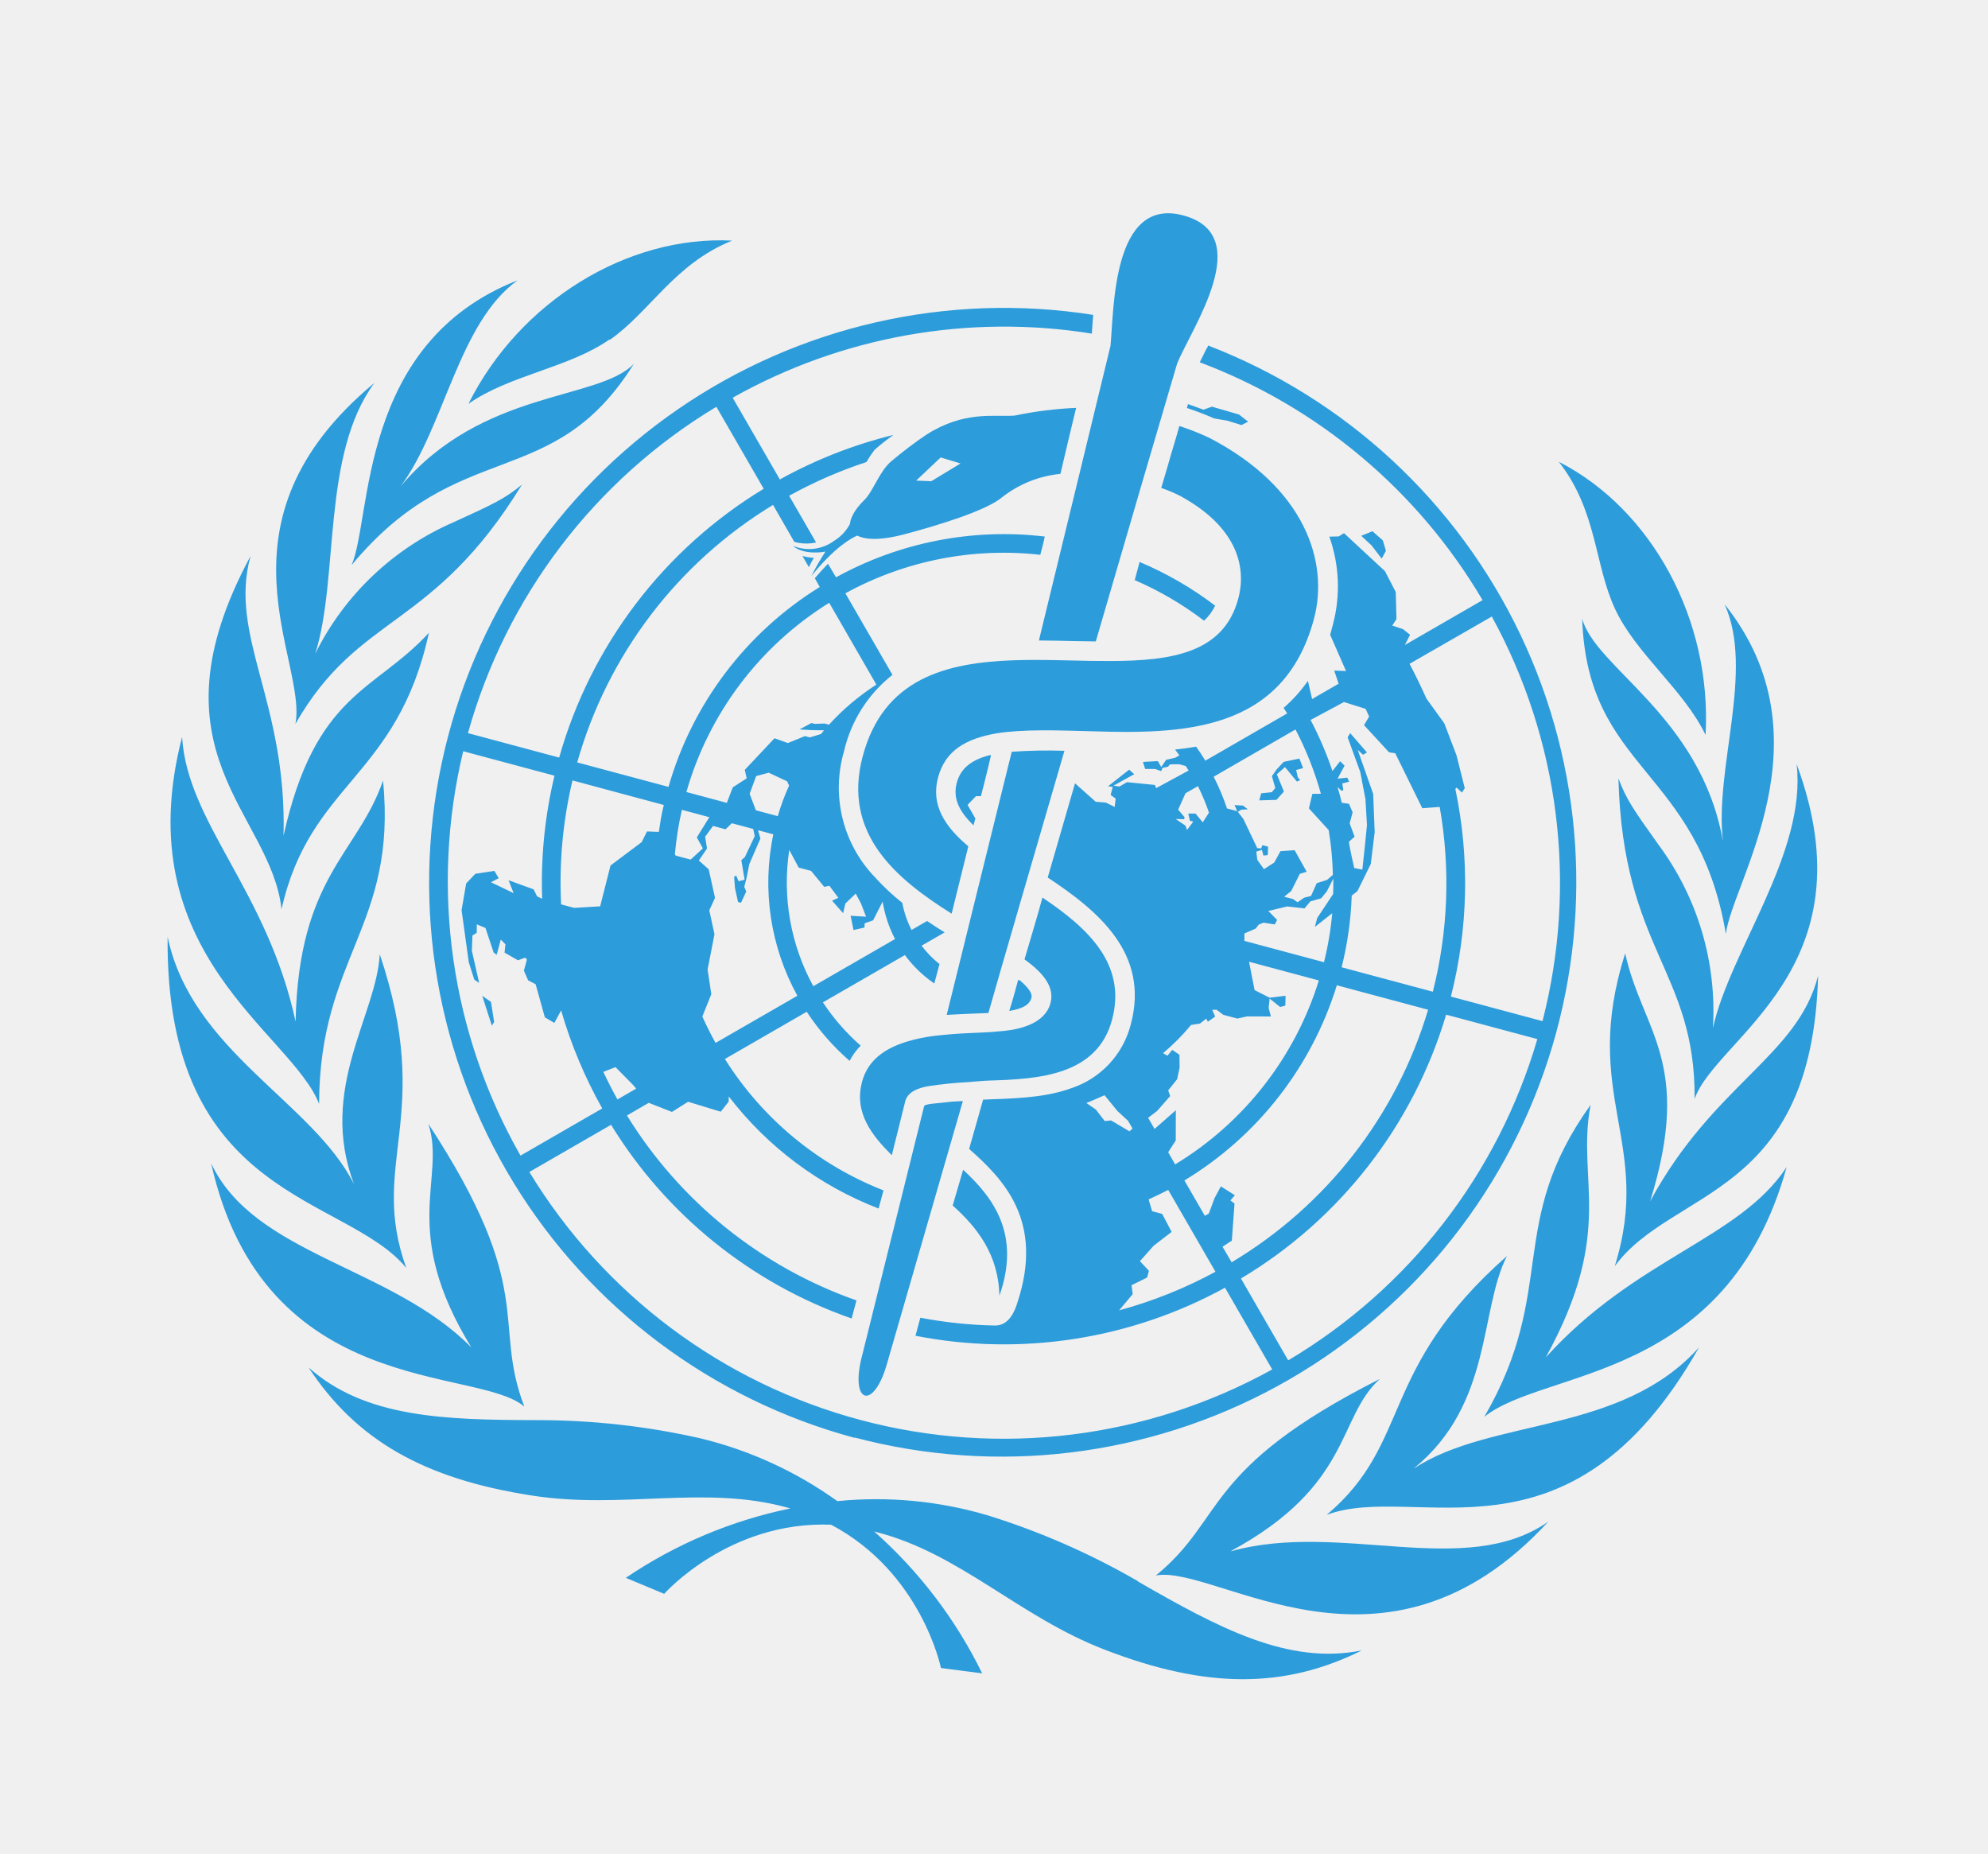
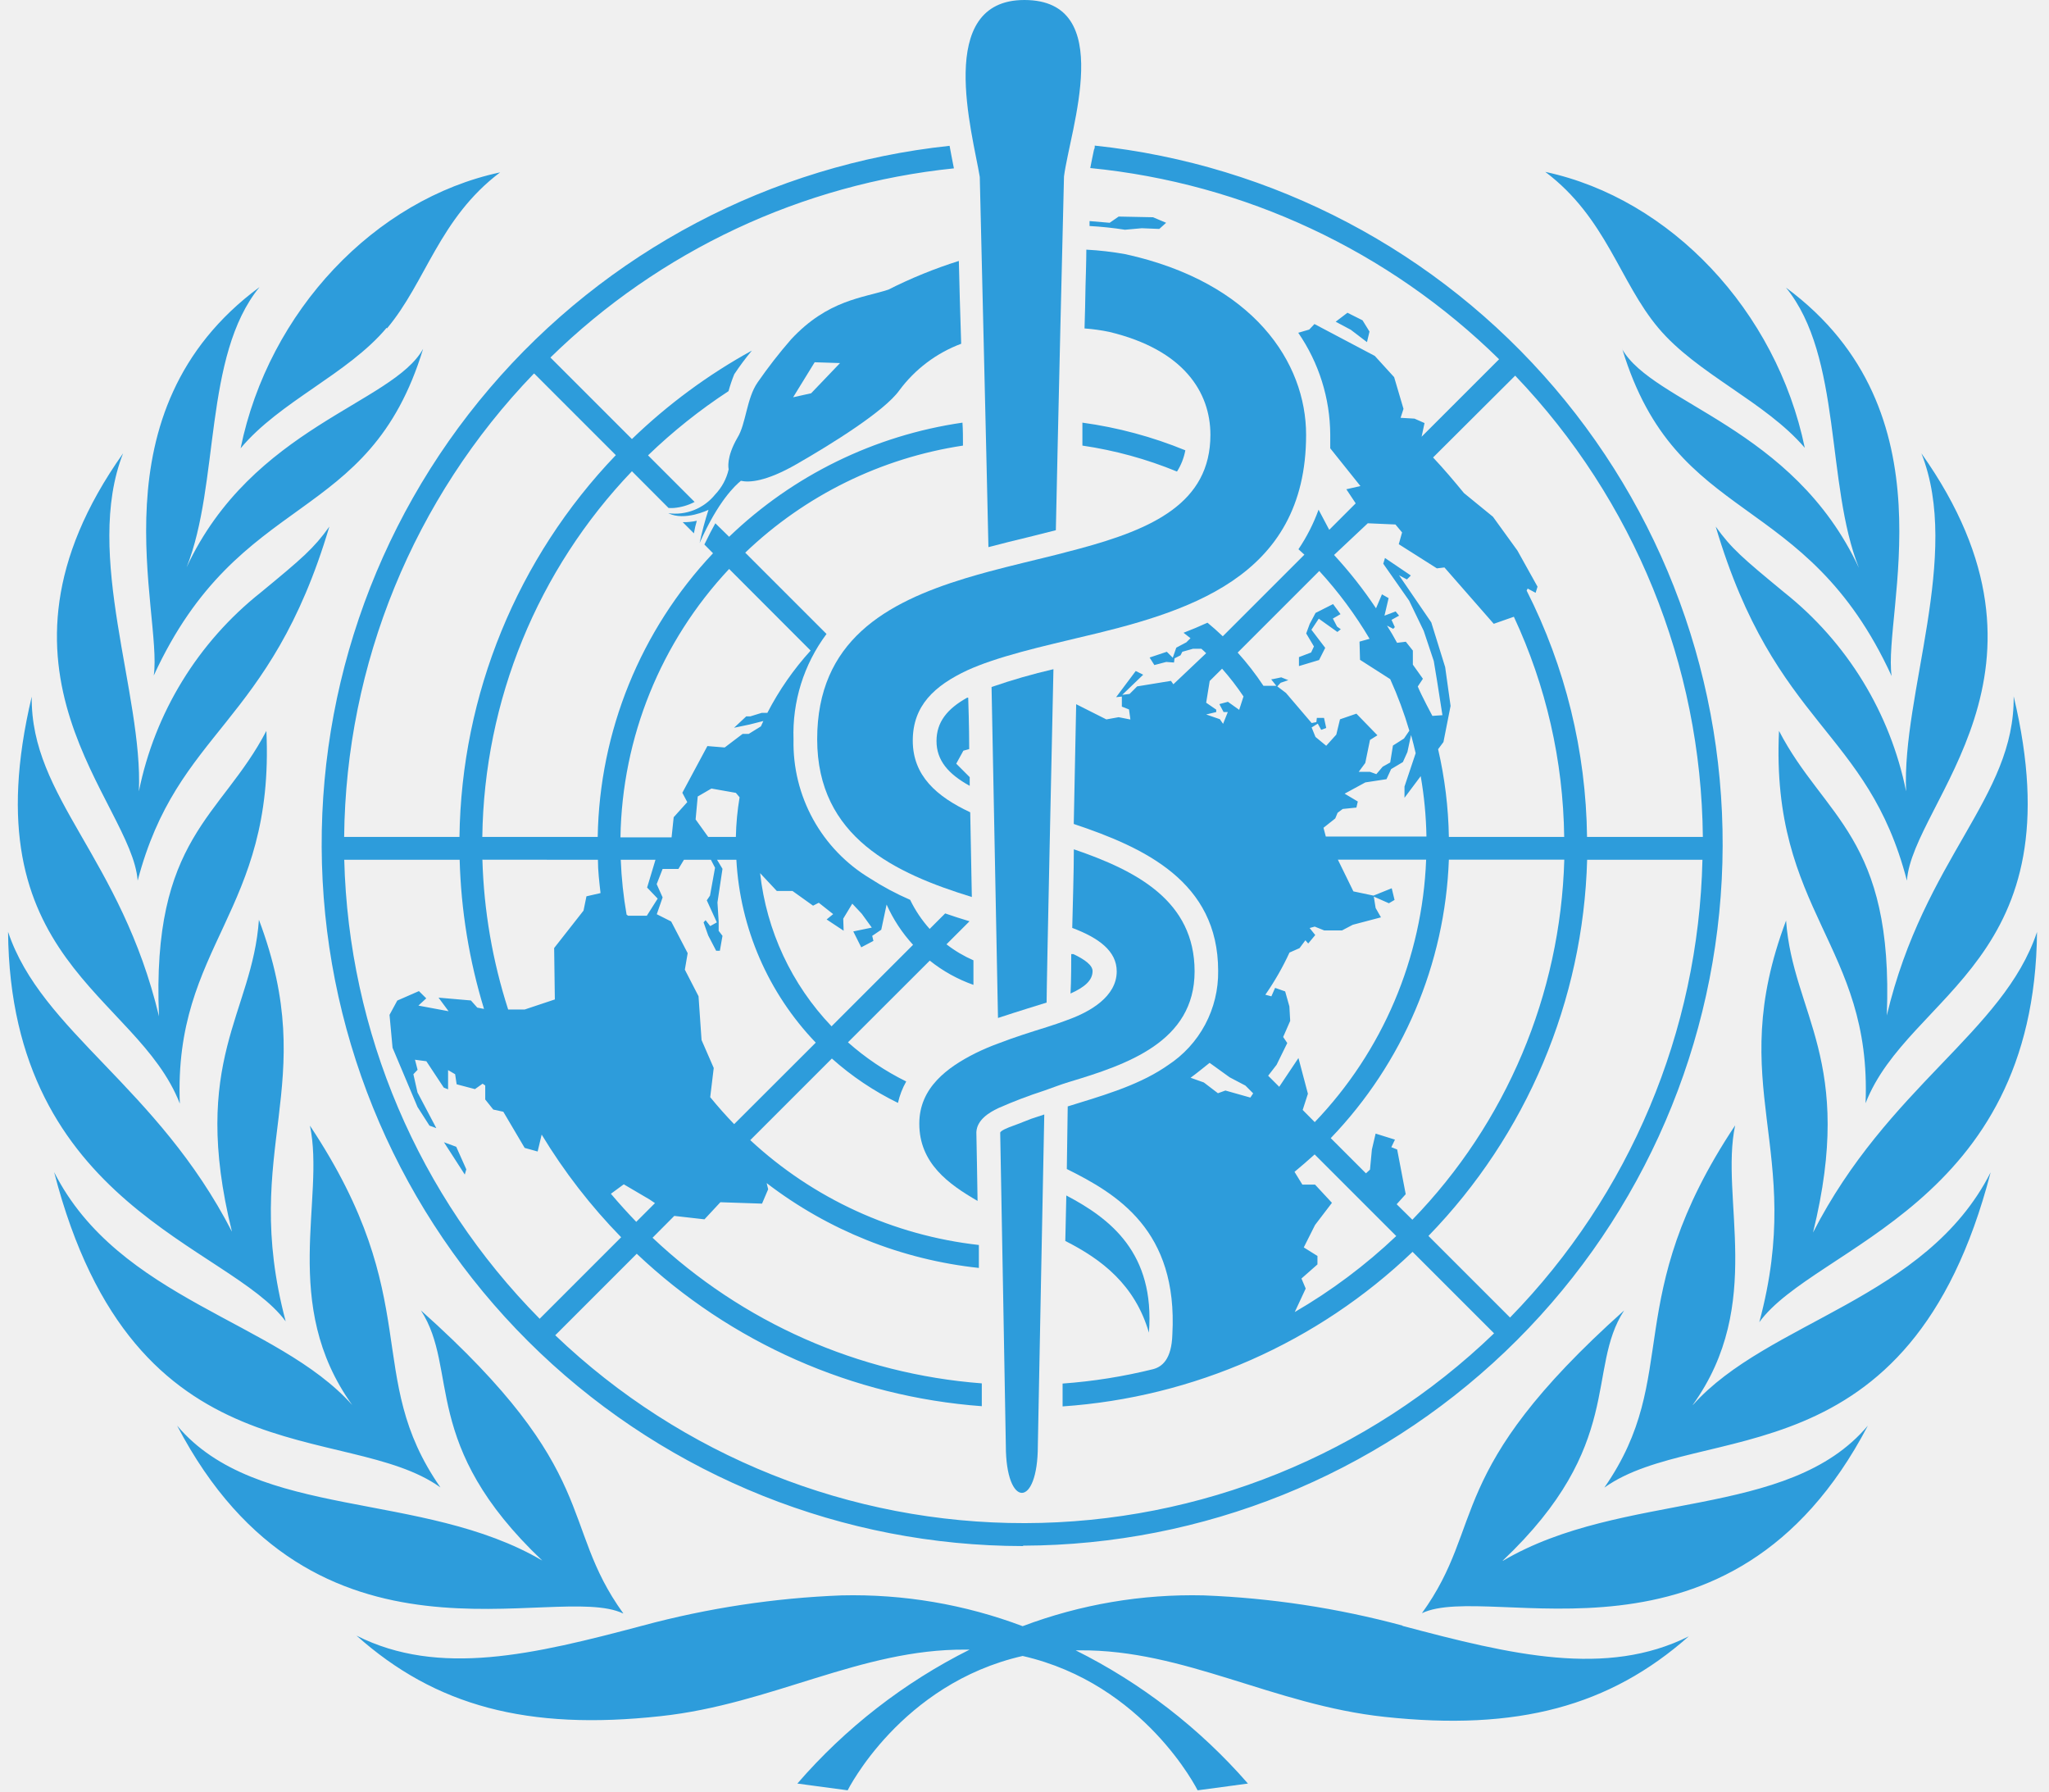
- <svg xmlns="http://www.w3.org/2000/svg" width="221" height="206" viewBox="0 0 221 206" fill="none">
+ <svg xmlns="http://www.w3.org/2000/svg" width="127" height="111" viewBox="0 0 127 111" fill="none">
  <g clip-path="url(#clip0)">
-     <path d="M179.546 67.692C181.87 72.676 187.199 76.673 189.601 81.687C190.328 68.96 183.66 56.622 173.285 51.32C177.572 56.801 177.226 62.728 179.546 67.692ZM39.087 62.811C51.088 48.346 61.467 54.871 70.464 40.436C66.518 44.545 53.588 43.261 44.518 54.075C49.414 47.518 50.955 35.891 57.533 31.159C39.797 38.115 41.369 57.478 39.087 62.811ZM42.215 106.055C41.856 112.841 35.356 121.035 39.351 131.605C34.746 122.464 21.306 116.853 18.632 104.116C18.362 133.432 38.456 132.749 45.168 140.928C40.946 129.226 48.32 124.177 42.215 106.055ZM35.473 122.687C35.515 106.288 44.173 102.92 42.579 86.755C39.785 94.88 33.185 97.435 32.861 113.54C29.715 98.989 20.831 91.489 20.241 81.907C14.002 106.003 32.367 114.745 35.473 122.687ZM58.27 156.289C54.692 146.892 59.803 143.493 47.621 124.909C49.602 131.033 44.358 136.662 52.398 149.757C43.512 140.74 28.257 139.497 23.472 129.293C29.342 155.582 53.033 151.842 58.263 156.315L58.27 156.289ZM136.845 172.385C150.355 165.064 148.637 157.532 153.406 153.254C133.599 163.267 136.29 168.757 128.493 175.105C135.258 173.846 153.906 188.93 172.118 169.123C162.879 175.578 149.049 169.018 136.838 172.411L136.845 172.385ZM157.227 163.161C165.94 156.015 164.439 145.659 167.522 139.602C153.174 152.244 157.035 160.303 147.489 168.364C157.435 164.648 174.43 175.25 188.876 149.751C180.205 159.43 165.778 157.574 157.22 163.187L157.227 163.161ZM126.494 175.735C121.199 172.671 115.577 170.21 109.733 168.4C104.336 166.814 98.683 166.285 93.085 166.84C88.514 163.561 83.354 161.193 77.886 159.867C71.921 158.512 65.822 157.832 59.704 157.839C49.403 157.819 40.565 157.574 34.299 151.98C39.584 160.032 47.098 164.368 59.145 166.222C69.156 167.785 78.344 165.024 87.508 167.555L87.87 167.652C81.322 168.995 75.104 171.617 69.571 175.367L73.835 177.145C73.835 177.145 81.007 169.027 92.383 169.459C102.451 174.773 104.603 185.389 104.603 185.389L109.185 185.982C106.254 179.99 102.174 174.632 97.178 170.212L97.541 170.31C106.742 172.699 113.301 179.68 122.761 183.334C134.126 187.735 142.819 187.703 151.408 183.426C143.194 185.102 135.418 180.895 126.487 175.762L126.494 175.735ZM47.682 70.328C41.681 76.873 35.057 76.966 31.519 92.893C31.925 78.004 25.37 70.692 27.858 61.793C16.105 83.577 30.121 90.291 31.296 101.053C34.481 86.936 44.154 86.504 47.682 70.328ZM58.031 53.856C56.135 55.415 54.95 55.979 50.457 58.027C43.757 60.927 38.299 66.104 35.049 72.641C37.715 64.216 35.725 50.553 41.622 42.557C22.929 58.074 34.195 73.388 32.841 80.458C39.938 68.054 48.052 70.115 58.031 53.856ZM190.418 114.272C190.87 106.988 188.736 99.778 184.391 93.914C181.523 89.894 180.78 88.813 179.916 86.515C180.422 105.611 188.486 107.857 188.386 122.137C190.749 115.337 208.163 107.707 199.724 84.921C200.868 94.803 192.322 105.643 190.418 114.272ZM198.6 129.737C193.298 137.74 181.854 139.792 171.845 150.857C179.626 136.712 175.214 131.206 176.821 122.801C167.353 136.021 173.236 143.257 165.009 157.472C171.697 152.078 191.973 153.691 198.618 129.704L198.6 129.737ZM180.669 105.962C175.637 121.735 183.807 126.948 179.508 140.728C185.91 132.015 201.437 133.199 202.114 108.447C199.829 117.4 190.484 120.499 183.441 133.515C188.258 118.016 182.568 114.624 180.669 105.962ZM67.769 37.789C72.283 34.638 74.942 29.349 81.386 26.743C69.751 26.147 57.771 33.489 52.073 44.884C56.618 41.684 63.241 40.889 67.746 37.736L67.769 37.789ZM175.883 68.73C176.457 85.731 188.708 85.268 191.86 103.794C192.559 98.037 203.602 82.054 191.72 67.162C195.048 74.557 190.572 85.389 191.533 93.515C189.079 79.566 177.266 74.22 175.859 68.676L175.883 68.73ZM135.084 67.316C132.501 65.349 129.679 63.716 126.686 62.459C126.508 63.122 126.325 63.803 126.145 64.476C128.888 65.659 131.475 67.174 133.849 68.986C134.363 68.513 134.782 67.946 135.084 67.316V67.316ZM138.007 47.243L138.753 46.864L137.733 46.07L134.724 45.197L133.79 45.535L132.061 44.91L131.945 45.343C132.973 45.679 133.983 46.067 134.971 46.505L136.484 46.768L138.007 47.243ZM114.662 110.905C114.8 110.392 114.254 109.705 113.373 108.957L113.187 108.908C113.076 109.323 112.526 111.375 112.196 112.358C113.593 112.135 114.444 111.719 114.662 110.905ZM89.923 63.037C90.087 62.68 90.271 62.334 90.476 62C90.045 61.982 89.618 61.913 89.204 61.792L89.923 63.037ZM95.034 159.778C110.832 163.95 127.629 161.911 141.969 154.081C156.31 146.25 167.104 133.223 172.132 117.678C177.161 102.133 176.042 85.252 169.005 70.506C161.968 55.76 149.548 44.27 134.299 38.399C134.268 38.514 134.235 38.638 134.133 38.734C133.848 39.303 133.588 39.811 133.372 40.265C146.565 45.227 157.66 54.557 164.812 66.702L156.175 71.688L156.754 70.553L155.973 69.927L154.772 69.529L155.239 68.811L155.163 65.804L153.965 63.483L149.408 59.257L148.818 59.62L147.778 59.644C148.888 62.764 149.032 66.146 148.192 69.35C148.083 69.757 147.976 70.155 147.87 70.553L149.635 74.581L148.321 74.532L148.812 75.991L145.862 77.694L145.398 75.673C144.625 76.781 143.718 77.79 142.697 78.675L143.091 79.293L133.995 84.544C133.673 84.012 133.328 83.493 132.97 82.99C132.195 83.123 131.418 83.228 130.627 83.31L131.11 83.951L130.65 84.217L129.64 84.448L129.093 85.25L128.711 84.588L127.063 84.687L127.301 85.462L128.419 85.467L129.086 85.703L129.238 85.346L129.831 85.22L130.073 84.953L131.082 84.939L131.816 85.136C131.925 85.298 132.04 85.471 132.137 85.639L128.521 87.599L128.389 87.242L125.286 86.932L124.445 87.417L123.778 87.324L126.092 86.048L125.525 85.545L123.184 87.383L123.702 87.465L123.465 88.349L124.027 88.765L123.914 89.683L122.933 89.202L121.802 89.108L119.506 87.061C119.506 87.061 117.487 94.028 116.473 97.53C122.111 101.259 127.812 105.991 125.707 113.846C125.291 115.496 124.462 117.014 123.3 118.257C122.138 119.501 120.679 120.43 119.061 120.957L118.904 121.01L118.674 121.091C115.739 122.067 112.299 122.094 109.289 122.216L107.736 127.697C111.571 131.076 116.067 135.703 113.124 144.707C112.46 146.937 111.418 147.322 110.612 147.324C107.825 147.271 105.048 146.98 102.311 146.455C102.121 147.163 101.941 147.835 101.773 148.463C113.514 150.764 125.691 148.874 136.181 143.121L141.427 152.206C127.49 159.911 111.114 161.929 95.722 157.839C80.331 153.748 67.118 143.866 58.845 130.258L67.931 125.014C74.097 135.057 83.545 142.662 94.674 146.542C94.84 145.923 95.02 145.251 95.212 144.534C84.603 140.807 75.596 133.551 69.696 123.979L72.121 122.572L74.695 123.584L76.495 122.455L80.125 123.56L81.003 122.439L81.015 121.864C85.319 127.467 91.082 131.777 97.674 134.32C97.883 133.542 98.065 132.861 98.214 132.303C90.927 129.448 84.747 124.329 80.585 117.701L89.682 112.45C91.012 114.48 92.616 116.316 94.448 117.908C94.772 117.287 95.187 116.717 95.679 116.218C94.071 114.808 92.658 113.189 91.479 111.405L100.595 106.15C101.5 107.379 102.604 108.447 103.863 109.31C104.053 108.603 104.254 107.851 104.442 107.152C103.694 106.558 103.024 105.872 102.448 105.11L105.016 103.628C104.365 103.226 103.702 102.801 103.06 102.364L101.333 103.361C100.849 102.409 100.502 101.394 100.302 100.345C99.215 99.483 98.201 98.533 97.27 97.504C95.515 95.682 94.272 93.43 93.666 90.973C93.061 88.517 93.114 85.945 93.822 83.516C94.595 80.147 96.497 77.145 99.212 75.006L93.979 65.944C100.587 62.317 108.154 60.821 115.645 61.662C115.83 60.972 116.012 60.291 116.141 59.633C108.123 58.683 100.009 60.268 92.938 64.167L92.044 62.657C91.639 63.07 91.157 63.595 90.58 64.265L91.134 65.238C82.955 70.29 76.957 78.214 74.315 87.457L64.168 84.738C67.544 72.789 75.322 62.563 85.936 56.119L88.291 60.21C88.442 60.26 88.595 60.301 88.751 60.334C89.405 60.45 90.076 60.437 90.724 60.294L87.726 55.101C90.465 53.585 93.341 52.331 96.315 51.354C96.589 50.886 96.89 50.435 97.217 50.003C97.888 49.41 98.591 48.855 99.322 48.339C94.912 49.422 90.666 51.087 86.694 53.288L81.448 44.204C93.571 37.386 107.645 34.875 121.378 37.08C121.391 36.818 121.408 36.614 121.408 36.614C121.445 36.121 121.479 35.571 121.529 34.997C105.372 32.455 88.856 36.205 75.382 45.473C61.908 54.742 52.502 68.824 49.101 84.82C45.699 100.816 48.562 117.507 57.098 131.456C65.635 145.406 79.196 155.552 94.989 159.804L95.034 159.778ZM119.813 120.77L119.827 120.717L119.813 120.77ZM165.841 68.523C173.366 82.252 175.38 98.331 171.475 113.491L161.292 110.762C163.219 103.209 163.388 95.315 161.787 87.687L161.922 87.534L162.522 88.092L162.834 87.598L161.916 83.948L160.563 80.4L158.572 77.639C157.976 76.323 157.371 75.042 156.695 73.78L165.841 68.523ZM149.404 78.026L151.808 78.784L152.205 79.64L151.636 80.596L154.419 83.618L155.104 83.716L158.112 89.831L160.047 89.686C161.251 96.508 160.991 103.509 159.284 110.224L149.146 107.508C149.799 104.899 150.174 102.229 150.267 99.541L150.904 99.039L152.383 96.031L152.82 92.489L152.651 88.235L150.93 83.337L151.523 83.884L151.96 83.632L150.099 81.483L149.813 81.947L151.217 85.803L151.789 88.8L151.962 91.691L151.78 93.538L151.448 96.653L150.547 96.478C150.547 96.478 150.055 94.384 149.956 93.552L150.59 92.991L150.037 91.516L150.369 90.278L149.958 89.333L149.162 89.224C149.026 88.638 148.869 88.055 148.683 87.475L149.156 87.905L149.338 87.792L149.216 87.077L149.979 86.884L149.778 86.431L148.697 86.54L149.472 85.098L148.978 84.606L148.126 85.695C147.467 83.742 146.653 81.844 145.694 80.019L149.404 78.026ZM141.001 101.249L143.089 100.746L145.022 100.961L145.666 100.185L146.867 99.844L147.502 99.066L148.221 97.656C148.232 98.218 148.22 98.793 148.199 99.366L146.433 102.031L146.167 103.022L148.101 101.501C147.937 103.337 147.63 105.156 147.183 106.944L138.337 104.573L138.34 103.749L139.595 103.204L139.931 102.763L140.472 102.548L141.709 102.747L141.975 102.249L141.001 101.249ZM130.693 91.026L131.635 91.05L131.692 90.838L130.971 89.991L131.792 88.163L133.17 87.376C133.645 88.329 134.056 89.313 134.4 90.322L133.704 91.396L132.903 90.423L132.096 90.425L132.281 91.224L132.652 91.323L131.959 92.246L131.785 91.764L130.693 91.026ZM125.554 125.74L123.526 124.533L122.807 124.597L121.823 123.318L120.766 122.59C121.453 122.328 122.136 122.009 122.789 121.729L124.217 123.476L125.403 124.572L125.901 125.435L125.554 125.74ZM134.92 86.328L144.016 81.077C145.204 83.355 146.151 85.75 146.842 88.224L145.891 88.234L145.506 89.847L147.705 92.256C147.977 93.903 148.133 95.567 148.173 97.236L147.519 97.8L146.38 98.158L145.743 99.58L144.98 99.774L144.247 100.279L143.744 99.927L142.754 99.661L143.537 99.037L144.496 97.123L145.259 96.891L143.92 94.494L142.345 94.603L141.658 95.86L140.51 96.604L139.772 95.572L139.659 94.651L140.288 94.459L140.442 95.088L140.93 95.039L140.972 94.102L140.344 93.934L140.2 94.293L139.763 94.262L138.216 91.013L137.609 90.234L137.986 89.993L138.72 89.944L138.167 89.53C138.167 89.53 137.333 89.496 137.235 89.47L137.535 90.157L136.402 89.853C135.998 88.643 135.502 87.464 134.92 86.328ZM128.347 125.474L127.634 124.24L128.636 123.475L130.085 121.816L129.865 121.188L130.863 119.939L131.134 118.646L131.115 117.229L130.314 116.682L129.787 117.337L129.294 117.054C130.424 116.102 131.467 115.052 132.411 113.916L133.399 113.764L134.097 113.212L134.269 113.561L135.088 112.984L134.758 112.232L135.242 112.229L135.984 112.788L137.55 113.208L138.629 112.966L141.281 112.975L141.033 112.027L141.142 110.985L142.312 111.924L142.886 111.765L142.913 110.672L141.139 110.889L139.469 110.044L138.853 106.892L146.611 108.971C143.966 117.51 138.283 124.783 130.637 129.416L129.863 128.061L130.704 126.76L130.714 123.397L128.347 125.474ZM124.416 145.628L125.921 143.832L125.787 142.848L127.525 141.987L127.724 141.244L126.722 140.17L128.242 138.463L130.249 136.915L129.192 134.916L128.077 134.617L127.688 133.309C128.414 132.972 129.142 132.627 129.868 132.253L135.12 141.348C131.729 143.188 128.136 144.627 124.413 145.637L124.416 145.628ZM135.904 138.563L136.938 137.892L137.238 133.763L136.779 133.422L137.276 132.844L135.719 131.858L135.017 133.168L134.375 134.892L133.934 135.124L131.667 131.199C139.788 126.295 145.819 118.573 148.611 109.507L158.758 112.226C155.247 123.985 147.455 134 136.919 140.295L135.904 138.563ZM137.953 142.098C148.965 135.528 157.106 125.062 160.763 112.772L170.901 115.489C166.524 130.468 156.626 143.228 143.205 151.194L137.953 142.098ZM79.547 115.915C79.016 114.958 78.528 113.983 78.076 112.981L79.073 110.499L78.662 107.753L79.427 103.834L78.85 101.176L79.486 99.792L78.782 96.617L77.688 95.641L78.597 94.302L78.388 92.994L79.267 91.798L80.656 92.171L81.358 91.496L83.729 92.131L83.905 92.927L82.806 95.259L82.411 95.599L82.777 97.773L82.106 97.944L81.838 97.313L81.609 97.46L81.708 98.719L82.047 100.251L82.374 100.338L82.955 99.091L82.737 98.559L82.955 97.745L83.299 96.036L84.533 93.2L84.269 92.276L85.967 92.731C84.683 98.839 85.631 105.205 88.641 110.673L79.547 115.915ZM78.135 94.292L76.776 95.539L75.131 95.099L75.024 94.966C75.172 93.297 75.432 91.641 75.803 90.007L78.855 90.825L77.466 93.07L78.135 94.292ZM83.335 88.224L84.061 86.257L85.451 85.881L87.499 86.837L87.722 87.314C87.219 88.414 86.798 89.549 86.461 90.711L84.028 90.059L83.335 88.224ZM91.628 98.571L92.201 98.449L93.198 99.788L92.497 100.102L93.727 101.494L93.976 100.423L95.125 99.318L95.72 100.426L96.277 101.883L94.559 101.783L94.884 103.368L96.106 103.089L96.118 102.618L97.059 102.292L98.12 100.206C98.353 101.658 98.818 103.064 99.499 104.368L90.413 109.612C87.885 104.994 86.946 99.672 87.74 94.467L88.789 96.426L90.169 96.796L91.628 98.571ZM92.18 66.998L97.423 76.091C95.48 77.34 93.707 78.838 92.152 80.547L91.657 80.414L90.566 80.454L90.212 80.359L88.874 81.072L90.303 81.151L91.607 81.169L91.269 81.581L90.02 81.957L89.481 81.812L87.586 82.585L86.098 82.053L82.795 85.567L83.008 86.506L81.459 87.513L80.799 89.232L76.305 88.028C78.798 79.288 84.458 71.79 92.18 66.998ZM68.425 118.605L70.34 120.549L70.724 120.993L68.638 122.198C68.084 121.196 67.562 120.175 67.07 119.133L68.425 118.605ZM73.795 89.469C73.532 90.451 73.392 91.466 73.24 92.459L71.926 92.41L71.333 93.597L67.868 96.196L66.719 100.732L63.828 100.906L62.377 100.517C62.145 95.888 62.571 91.249 63.642 86.739L73.795 89.469ZM60.268 99.895L59.706 99.621L59.317 98.844L56.535 97.833L57.1 99.264L54.579 98.057L55.439 97.606L54.964 96.796L52.839 97.117L51.822 98.191L51.312 101.154L52.112 106.943L52.724 108.871L53.267 109.253L52.454 105.67L52.52 103.971L52.996 103.682L53.003 102.736L53.967 103.136L54.876 105.864L55.216 106.116L55.669 104.427L56.191 104.955L56.087 105.875L57.583 106.731L58.383 106.434L58.571 106.655L58.241 107.884L58.712 108.958L59.545 109.39L60.569 113.068L61.625 113.692L62.377 112.301C63.478 116.095 65.012 119.751 66.948 123.196L57.863 128.44C50.099 114.813 47.822 98.74 51.493 83.494L61.64 86.213C60.569 90.691 60.107 95.293 60.268 99.895V99.895ZM79.654 45.24L84.9 54.324C73.81 61.044 65.683 71.721 62.16 84.2L52.022 81.483C56.247 66.317 66.119 53.345 79.61 45.228L79.654 45.24ZM154.069 61.217L153.724 60.062L152.575 59.043L151.329 59.553L152.466 60.616L153.599 62.086L154.069 61.217ZM140.201 88.169L139.99 88.957L141.901 88.9L142.728 87.974L141.942 86.057L142.849 85.257L144.173 86.864L144.537 86.705L144.272 86.388L144.09 85.58L144.866 85.371L144.449 84.311L142.701 84.677L141.929 85.504L141.395 86.261L141.77 87.585L141.38 88.049L140.201 88.169ZM54.678 114.001L54.933 113.577L54.58 111.359L53.607 110.671L54.678 114.001ZM106.359 87.008C105.904 88.707 106.617 90.187 108.224 91.727C108.224 91.727 108.302 91.435 108.428 90.966L107.56 89.463L108.494 88.49L109.045 88.486C109.576 86.505 110.091 84.263 110.168 83.943L110.079 83.919C108.067 84.422 106.807 85.337 106.359 87.008Z" fill="#2D9CDB" />
-     <path d="M105.908 133.985C108.662 136.449 111.001 139.465 111.1 144.013C113.512 137.17 110.404 133.095 107.068 130.011C107.066 130.02 105.906 133.994 105.908 133.985Z" fill="#2D9CDB" />
-     <path d="M146.064 68.798C147.766 62.447 145.052 54.174 134.439 48.666C133.357 48.156 132.243 47.715 131.105 47.346C130.849 48.301 130.19 50.476 130.19 50.476C130.005 51.166 129.254 53.686 129.09 54.229C129.805 54.475 130.502 54.77 131.177 55.111C137.312 58.433 138.654 62.803 137.651 66.544C136.04 72.559 130.282 73.453 123.471 73.467L121.227 73.453C119.179 73.416 117.083 73.348 114.989 73.346C114.24 73.344 113.495 73.363 112.751 73.382C105.162 73.642 98.224 75.405 95.91 84.038C93.597 92.671 99.631 97.681 105.791 101.55C106.412 99.069 107.03 96.573 107.645 94.065C105.054 91.882 103.456 89.492 104.281 86.413C105.106 83.335 107.477 82.093 110.753 81.511C111.477 81.392 112.238 81.312 113.038 81.261C114.862 81.143 116.859 81.156 118.977 81.212L121.209 81.27C131.258 81.592 142.668 81.474 146.064 68.798Z" fill="#2D9CDB" />
-     <path d="M95.833 120.241C94.904 123.709 96.977 126.236 99.138 128.398C99.294 127.814 100.626 122.417 100.65 122.328C100.99 121.272 102.198 120.904 103.145 120.731C104.628 120.5 106.122 120.346 107.62 120.271C108.452 120.209 109.167 120.126 109.951 120.099C115.495 119.935 121.966 119.526 123.625 113.335C125.284 107.143 120.909 103.127 115.885 99.761C115.351 101.751 114.474 104.635 113.892 106.631C116.008 108.146 117.255 109.722 116.778 111.5C116.179 113.738 113.442 114.398 111.581 114.582C110.8 114.667 109.641 114.745 109.308 114.751C107.832 114.81 106.24 114.877 104.727 115.04C103.949 115.106 103.176 115.215 102.411 115.367C99.64 115.943 96.673 117.072 95.833 120.241Z" fill="#2D9CDB" />
-     <path d="M119.631 45.333C117.322 45.432 115.025 45.721 112.763 46.195C110.355 46.337 107.218 45.657 103.038 48.273C101.664 49.198 100.342 50.199 99.078 51.269C97.73 52.406 97.084 54.641 96.007 55.651C94.507 57.145 94.492 58.193 94.492 58.193L94.477 58.246C94.066 59.02 93.454 59.668 92.704 60.122C92.054 60.597 91.293 60.897 90.494 60.991C89.694 61.086 88.884 60.973 88.141 60.663C89.415 61.782 91.76 61.31 91.76 61.31C91.19 62.184 90.669 63.089 90.2 64.021C92.843 60.738 94.72 59.781 95.291 59.526C95.956 59.875 97.441 60.206 100.586 59.371C104.138 58.427 109.535 56.792 111.332 55.321C113.214 53.822 115.49 52.9 117.884 52.668C118.536 49.846 119.132 47.409 119.631 45.333ZM103.528 53.485L101.85 53.415L104.568 50.844L106.778 51.512L103.528 53.485Z" fill="#2D9CDB" />
-     <path d="M105.787 122.444C105.457 122.469 104.6 122.591 104.068 122.628C103.537 122.666 102.78 122.766 102.732 122.943C102.685 123.12 96.02 149.975 95.862 150.567C94.38 156.095 97.184 156.885 98.675 151.321C98.781 150.923 107.039 122.372 107.039 122.372C107.039 122.372 106.307 122.413 105.787 122.444Z" fill="#2D9CDB" />
-     <path d="M105.242 112.799C106.207 112.735 107.163 112.707 108.028 112.663L109.878 112.59C110.33 110.901 117.105 87.669 118.331 83.447C116.377 83.38 114.421 83.416 112.471 83.555C111.68 86.756 105.88 110.239 105.242 112.799Z" fill="#2D9CDB" />
-     <path d="M131.536 23.941C123.627 21.822 123.846 34.451 123.45 38.441C123.4 38.627 116.977 65.147 115.491 71.186C116.78 71.19 118.052 71.219 119.267 71.25L121.817 71.289C123.489 65.508 130.811 40.517 130.864 40.389C132.483 36.434 139.683 26.124 131.536 23.941Z" fill="#2D9CDB" />
+     <path d="M102.782 20.317C105.189 23.185 109.399 24.875 111.863 27.75C110.098 19.25 103.537 12.31 95.778 10.651C99.564 13.501 100.381 17.461 102.782 20.317ZM9.531 41.862C14.876 30.232 22.852 32.695 26.226 21.614C24.355 25.012 15.624 26.447 11.564 35.158C13.628 29.983 12.593 22.063 16.085 17.791C5.645 25.493 10.092 37.952 9.531 41.862ZM19.21 69.755C20.171 74.283 17.339 80.818 21.83 87.066C17.189 81.866 7.36 80.544 3.356 72.636C8.346 91.968 21.443 87.977 27.299 92.174C22.459 85.221 26.42 80.6 19.21 69.755ZM17.707 81.884C14.844 71.09 19.946 67.348 16.048 56.997C15.643 62.834 11.751 65.677 14.377 76.328C9.743 67.311 2.577 63.944 0.5 57.745C0.643 74.694 14.264 77.207 17.707 81.884ZM38.625 99.969C34.615 94.419 37.378 91.282 26.089 81.205C28.472 84.884 26.014 89.511 33.611 96.707C26.177 92.342 15.923 94.213 10.978 88.345C19.472 104.602 34.397 97.967 38.625 99.987V99.969ZM93.146 96.707C100.743 89.511 98.285 84.859 100.668 81.205C89.404 91.282 92.142 94.419 88.132 99.969C92.361 97.948 107.285 104.583 115.773 88.345C110.834 94.219 100.581 92.342 93.146 96.726V96.707ZM104.928 87.048C109.399 80.812 106.586 74.264 107.547 69.737C100.337 80.581 104.298 85.202 99.439 92.186C105.327 87.989 118.374 91.968 123.382 72.649C119.384 80.544 109.568 81.866 104.928 87.066V87.048ZM86.928 100.736C82.906 99.653 78.774 99.025 74.611 98.865C70.781 98.773 66.969 99.421 63.385 100.773C59.8 99.421 55.989 98.773 52.159 98.865C47.996 99.025 43.864 99.653 39.841 100.736C33.062 102.538 27.206 103.935 22.098 101.359C26.994 105.724 32.7 107.252 40.951 106.348C47.812 105.612 53.369 102.176 59.842 102.226H60.098C56.028 104.263 52.399 107.084 49.421 110.526L52.539 110.944C52.539 110.944 55.826 104.34 63.385 102.619C70.944 104.34 74.23 110.944 74.23 110.944L77.349 110.526C74.365 107.102 70.737 104.296 66.671 102.27H66.927C73.401 102.22 78.945 105.656 85.812 106.392C94.063 107.283 99.776 105.731 104.672 101.403C99.564 103.953 93.708 102.557 86.928 100.754V100.736ZM16.51 45.292C13.716 50.655 9.375 51.883 9.855 62.983C7.498 53.118 1.897 49.464 1.966 43.172C-1.926 59.572 8.477 61.518 11.146 68.39C10.753 58.543 17.04 56.554 16.51 45.292ZM20.414 32.633C19.441 33.992 18.761 34.572 16.167 36.711C12.271 39.8 9.593 44.167 8.608 49.04C8.876 43.028 5.159 34.391 7.629 28.093C-1.932 41.594 8.177 49.682 8.533 54.571C11.015 45.161 16.715 45.086 20.414 32.633ZM118.143 49.04C117.157 44.169 114.482 39.803 110.59 36.711C107.996 34.572 107.316 33.992 106.343 32.633C110.042 45.105 115.742 45.161 118.193 54.571C118.549 49.682 128.658 41.594 119.091 28.093C121.586 34.391 117.875 43.028 118.143 49.04ZM126.251 57.77C124.174 63.968 117.008 67.336 112.374 76.378C115 65.702 111.127 62.858 110.703 57.047C106.805 67.411 111.95 71.134 109.044 81.934C112.493 77.207 126.114 74.694 126.257 57.745L126.251 57.77ZM110.266 45.292C109.736 56.554 116.029 58.543 115.63 68.365C118.305 61.505 128.727 59.547 124.81 43.147C124.885 49.439 119.284 53.124 116.946 62.927C117.382 51.883 113.041 50.655 110.266 45.292ZM23.988 20.348C26.401 17.479 27.218 13.532 30.997 10.682C23.239 12.341 16.653 19.282 14.913 27.781C17.339 24.875 21.555 23.185 23.962 20.317L23.988 20.348ZM100.556 21.645C103.93 32.726 111.906 30.263 117.245 41.893C116.69 37.983 121.137 25.524 110.696 17.822C114.189 22.1 113.154 30.014 115.218 35.19C111.146 26.447 102.433 25.012 100.531 21.614L100.556 21.645ZM73.469 27.906C71.424 27.067 69.28 26.491 67.089 26.191C67.089 26.659 67.089 27.139 67.089 27.613C69.102 27.908 71.071 28.448 72.952 29.222C73.207 28.82 73.382 28.373 73.469 27.906V27.906ZM71.854 14.187L72.278 13.806L71.468 13.463L69.335 13.42L68.779 13.806L67.532 13.7V14.006C68.267 14.046 69 14.123 69.728 14.237L70.769 14.143L71.854 14.187ZM67.719 60.177C67.719 59.815 67.239 59.46 66.528 59.123H66.397C66.397 59.416 66.397 60.863 66.353 61.568C67.233 61.175 67.719 60.751 67.719 60.177ZM43.009 33.051C43.054 32.787 43.115 32.527 43.19 32.271C42.904 32.336 42.611 32.365 42.317 32.358L43.009 33.051ZM63.422 95.784C74.549 95.744 85.238 91.443 93.291 83.764C101.344 76.086 106.148 65.614 106.716 54.503C107.284 43.391 103.572 32.485 96.344 24.025C89.116 15.566 78.922 10.198 67.856 9.023C67.856 9.104 67.856 9.192 67.807 9.273C67.719 9.697 67.638 10.077 67.576 10.414C77.128 11.353 86.071 15.534 92.916 22.262L88.113 27.064L88.294 26.216L87.671 25.942L86.81 25.892L86.991 25.337L86.411 23.372L85.213 22.057L81.471 20.08L81.147 20.423L80.467 20.622C81.747 22.479 82.438 24.678 82.45 26.933C82.45 27.22 82.45 27.501 82.45 27.781L84.321 30.12L83.448 30.319L84.028 31.192L82.388 32.832L81.727 31.585C81.414 32.45 80.995 33.273 80.48 34.036L80.848 34.373L75.79 39.43C75.484 39.137 75.166 38.856 74.842 38.588C74.355 38.813 73.862 39.018 73.357 39.212L73.788 39.548L73.532 39.804L72.908 40.135L72.69 40.758L72.322 40.39L71.255 40.746L71.549 41.213L72.285 41.02L72.765 41.057L72.802 40.796L73.17 40.609L73.282 40.39L73.944 40.203H74.461C74.561 40.291 74.667 40.384 74.76 40.478L72.727 42.404L72.578 42.193L70.482 42.535L70.014 43.003L69.559 43.059L70.856 41.812L70.395 41.581L69.179 43.203L69.534 43.165V43.789L69.977 43.964L70.064 44.587L69.335 44.444L68.574 44.581L66.703 43.639C66.703 43.639 66.603 48.578 66.553 51.06C70.919 52.519 75.503 54.627 75.503 60.164C75.519 61.324 75.242 62.468 74.697 63.491C74.152 64.514 73.356 65.382 72.384 66.014L72.291 66.076L72.154 66.17C70.395 67.33 68.137 67.953 66.179 68.564L66.123 72.443C69.241 73.99 73.014 76.241 72.665 82.683C72.621 84.266 72.004 84.703 71.474 84.846C69.632 85.303 67.754 85.601 65.861 85.738C65.861 86.237 65.861 86.711 65.861 87.154C73.99 86.598 81.666 83.208 87.552 77.575L92.604 82.626C84.795 90.151 74.378 94.365 63.533 94.387C52.688 94.409 42.255 90.238 34.415 82.745L39.467 77.694C45.294 83.213 52.848 86.551 60.853 87.141C60.853 86.705 60.853 86.231 60.853 85.726C53.218 85.144 46.014 81.959 40.446 76.702L41.793 75.349L43.664 75.561L44.65 74.501L47.232 74.588L47.612 73.697L47.519 73.316C51.337 76.243 55.888 78.062 60.672 78.573C60.672 78.024 60.672 77.544 60.672 77.151C55.375 76.557 50.408 74.28 46.502 70.653L51.56 65.596C52.793 66.697 54.172 67.622 55.657 68.346C55.761 67.88 55.933 67.433 56.169 67.018C54.862 66.374 53.648 65.558 52.558 64.592L57.628 59.528C58.44 60.178 59.355 60.686 60.335 61.031C60.335 60.532 60.335 60.002 60.335 59.51C59.739 59.25 59.177 58.917 58.664 58.518L60.092 57.09C59.593 56.941 59.081 56.778 58.583 56.604L57.622 57.564C57.136 57.023 56.729 56.416 56.412 55.762C55.545 55.386 54.711 54.94 53.917 54.427C52.442 53.538 51.227 52.276 50.396 50.767C49.565 49.258 49.146 47.556 49.184 45.834C49.099 43.482 49.82 41.172 51.229 39.286L46.19 34.248C49.897 30.698 54.611 28.38 59.686 27.613C59.686 27.126 59.686 26.646 59.655 26.191C54.214 26.979 49.156 29.452 45.192 33.263L44.338 32.427C44.145 32.77 43.92 33.2 43.658 33.743L44.194 34.285C39.705 39.05 37.156 45.319 37.047 51.864H29.894C30.008 43.41 33.322 35.313 39.168 29.203L41.438 31.479C41.546 31.485 41.654 31.485 41.762 31.479C42.213 31.441 42.652 31.314 43.053 31.105L40.166 28.218C41.7 26.738 43.371 25.406 45.155 24.239C45.253 23.883 45.371 23.534 45.51 23.192C45.847 22.684 46.212 22.194 46.602 21.726C43.892 23.216 41.392 25.059 39.168 27.207L34.116 22.156C40.888 15.535 49.703 11.403 59.125 10.433C59.088 10.258 59.063 10.121 59.063 10.121C59 9.79 58.925 9.423 58.857 9.036C47.782 10.212 37.579 15.589 30.349 24.061C23.12 32.532 19.415 43.453 19.997 54.574C20.579 65.695 25.404 76.17 33.477 83.841C41.551 91.512 52.26 95.796 63.397 95.809L63.422 95.784ZM72.846 65.758V65.721V65.758ZM93.913 23.279C101.283 30.983 105.442 41.204 105.545 51.864H98.367C98.303 46.557 97.023 41.334 94.624 36.599L94.687 36.474L95.18 36.736L95.298 36.356L94.051 34.117L92.535 32.022L90.739 30.556C90.115 29.795 89.492 29.06 88.824 28.349L93.913 23.279ZM84.777 32.427L86.492 32.502L86.903 32.994L86.698 33.724L89.061 35.221L89.529 35.165L92.585 38.657L93.832 38.22C95.827 42.496 96.89 47.147 96.951 51.864H89.803C89.773 50.033 89.549 48.211 89.136 46.427L89.467 45.984L89.909 43.745L89.573 41.338L88.712 38.569L86.716 35.651L87.203 35.907L87.446 35.663L85.843 34.578L85.737 34.934L87.34 37.222L88.244 39.093L88.868 40.964L89.074 42.211L89.404 44.319L88.781 44.363C88.781 44.363 88.088 43.072 87.876 42.542L88.194 42.062L87.571 41.188V40.316L87.134 39.767L86.592 39.835C86.398 39.474 86.192 39.118 85.968 38.769L86.355 38.968L86.454 38.862L86.249 38.413L86.716 38.152L86.504 37.89L85.812 38.152L86.068 37.066L85.656 36.83L85.288 37.696C84.51 36.528 83.64 35.423 82.687 34.391L84.777 32.427ZM83.342 49.183L84.627 48.485L85.937 48.285L86.224 47.661L86.953 47.225L87.234 46.601L87.459 45.547C87.564 45.915 87.658 46.296 87.745 46.676L87.053 48.74V49.439L88.057 48.098C88.273 49.334 88.392 50.585 88.413 51.84H82.176L82.032 51.297L82.762 50.717L82.906 50.368L83.224 50.131L84.072 50.044L84.159 49.669L83.342 49.183ZM74.76 44.275L75.384 44.126V43.976L74.76 43.546L74.979 42.199L75.746 41.438C76.227 41.981 76.671 42.556 77.074 43.159L76.806 43.988L76.108 43.49L75.578 43.633L75.84 44.126H76.101L75.808 44.855L75.609 44.568L74.76 44.275ZM77.499 68.016L75.952 67.579L75.49 67.747L74.617 67.08L73.794 66.787C74.199 66.494 74.592 66.163 74.973 65.864L76.22 66.762L77.193 67.273L77.673 67.754L77.499 68.016ZM76.713 40.44L81.771 35.383C82.953 36.672 83.998 38.081 84.889 39.586L84.265 39.761L84.296 40.889L86.168 42.087C86.636 43.122 87.032 44.189 87.353 45.279L87.022 45.766L86.336 46.202L86.168 47.25L85.7 47.512L85.307 47.973L84.914 47.83H84.215L84.621 47.281L84.914 45.853L85.375 45.566L84.072 44.225L83.055 44.575L82.825 45.523L82.201 46.215L81.534 45.666L81.297 45.08L81.677 44.843L81.889 45.229L82.201 45.111L82.064 44.487H81.621L81.59 44.749L81.297 44.805L79.706 42.941L79.17 42.535L79.376 42.311L79.85 42.149L79.413 41.974C79.413 41.974 78.858 42.099 78.79 42.099L79.108 42.498H78.309C77.83 41.773 77.296 41.085 76.713 40.44ZM79.288 67.348L78.602 66.662L79.126 65.983L79.787 64.636L79.532 64.261L79.968 63.264L79.918 62.366L79.656 61.437L79.033 61.218L78.802 61.742L78.428 61.642C79.003 60.818 79.504 59.943 79.924 59.03L80.548 58.755L80.91 58.269L81.085 58.468L81.521 57.944L81.172 57.508L81.49 57.421L82.076 57.658H83.18L83.847 57.308L85.594 56.847L85.263 56.267L85.151 55.562L86.086 55.974L86.436 55.768L86.261 55.045L85.132 55.5L83.885 55.238L82.924 53.274H88.394C88.159 59.357 85.703 65.142 81.49 69.537L80.742 68.783L81.066 67.779L80.48 65.565L79.288 67.348ZM80.255 81.298L80.929 79.851L80.667 79.228L81.658 78.355V77.831L80.81 77.301L81.509 75.91L82.556 74.538L81.509 73.41H80.723L80.236 72.618C80.654 72.269 81.072 71.913 81.484 71.539L86.542 76.596C84.636 78.404 82.526 79.984 80.255 81.304V81.298ZM86.567 74.626L87.128 74.002L86.598 71.233L86.236 71.09L86.461 70.622L85.263 70.248L85.032 71.233L84.914 72.481L84.664 72.711L82.482 70.529C86.959 65.871 89.565 59.729 89.803 53.274H96.957C96.721 61.627 93.36 69.589 87.54 75.586L86.567 74.626ZM88.537 76.59C94.623 70.328 98.133 62.008 98.373 53.28H105.52C105.28 63.904 101.019 74.042 93.595 81.647L88.537 76.59ZM45.504 69.662C44.986 69.126 44.494 68.571 44.02 67.991L44.238 66.182L43.483 64.449L43.296 61.736L42.448 60.09L42.623 59.067L41.6 57.103L40.708 56.654L41.07 55.612L40.702 54.789L41.07 53.847H42.049L42.392 53.28H44.063L44.319 53.773L44.007 55.5L43.808 55.793L44.431 57.159L44.02 57.389L43.733 57.022L43.608 57.159L43.895 57.969L44.388 58.917H44.618L44.781 57.994L44.544 57.683V57.109L44.469 55.924L44.781 53.841L44.444 53.28H45.641C45.873 57.524 47.619 61.544 50.562 64.611L45.504 69.662ZM40.764 55.687L40.091 56.747H38.931L38.837 56.679C38.64 55.555 38.52 54.42 38.475 53.28H40.627L40.109 55.001L40.764 55.687ZM43.115 50.779L43.246 49.358L44.095 48.865L45.61 49.133L45.841 49.407C45.704 50.22 45.627 51.041 45.61 51.864H43.895L43.115 50.779ZM50.394 56.124L50.749 55.943L51.641 56.647L51.236 56.978L52.29 57.676L52.265 56.928L52.826 55.999L53.412 56.623L54.036 57.483L52.888 57.72L53.381 58.705L54.136 58.306L54.061 57.994L54.622 57.614L54.953 56.055C55.362 56.969 55.915 57.812 56.593 58.549L51.541 63.6C49.064 61.008 47.508 57.673 47.113 54.109L48.148 55.213H49.121L50.394 56.124ZM45.192 35.258L50.244 40.316C49.185 41.48 48.284 42.777 47.562 44.175H47.213L46.502 44.394H46.252L45.498 45.098L46.452 44.899L47.313 44.681L47.163 45.011L46.408 45.479H46.028L44.918 46.321L43.845 46.233L42.292 49.127L42.598 49.707L41.756 50.642L41.625 51.889H38.457C38.556 45.701 40.958 39.772 45.192 35.258ZM38.662 73.391L40.265 74.333L40.596 74.557L39.436 75.717C38.895 75.156 38.371 74.576 37.864 73.977L38.662 73.391ZM37.06 53.28C37.06 53.972 37.147 54.664 37.222 55.344L36.349 55.544L36.168 56.429L34.347 58.749L34.39 61.935L32.519 62.559H31.497C30.528 59.555 29.99 56.429 29.9 53.274L37.06 53.28ZM30 62.522L29.582 62.441L29.189 61.998L27.181 61.823L27.804 62.665L25.933 62.316L26.42 61.867L25.965 61.418L24.624 62.004L24.143 62.89L24.331 64.929L25.877 68.596L26.619 69.755L27.044 69.911L25.877 67.698L25.622 66.569L25.883 66.294L25.721 65.671L26.426 65.764L27.505 67.398L27.773 67.504L27.773 66.313L28.21 66.569L28.303 67.192L29.438 67.492L29.912 67.155L30.075 67.267V68.134L30.573 68.758L31.197 68.895L32.519 71.134L33.324 71.358L33.573 70.31C34.967 72.612 36.62 74.747 38.5 76.671L33.449 81.722C25.94 74.127 21.609 63.956 21.337 53.28H28.49C28.575 56.414 29.083 59.523 30 62.522V62.522ZM33.118 23.154L38.17 28.205C32.059 34.58 28.596 43.035 28.478 51.864H21.331C21.437 41.144 25.643 30.871 33.087 23.154H33.118ZM84.883 20.547L84.452 19.849L83.517 19.381L82.787 19.936L83.723 20.435L84.727 21.202L84.883 20.547ZM80.511 40.721V41.276L81.758 40.902L82.139 40.147L81.284 39.025L81.739 38.339L82.893 39.162L83.105 38.993L82.874 38.831L82.613 38.332L83.087 38.058L82.625 37.434L81.54 37.983L81.178 38.663L80.96 39.255L81.44 40.06L81.265 40.434L80.511 40.721ZM28.808 72.786L28.902 72.462L28.278 71.065L27.517 70.784L28.808 72.786ZM58.046 45.922C58.046 47.119 58.776 47.967 60.104 48.697C60.104 48.697 60.104 48.491 60.104 48.16L59.269 47.325L59.711 46.52L60.073 46.42C60.073 45.024 60.017 43.458 60.011 43.234H59.948C58.714 43.92 58.046 44.743 58.046 45.922Z" fill="#2D9CDB" />
+     <path d="M66.029 76.902C68.275 78.037 70.345 79.608 71.212 82.583C71.592 77.656 68.83 75.523 66.092 74.083C66.092 74.089 66.029 76.908 66.029 76.902Z" fill="#2D9CDB" />
+     <path d="M80.954 26.946C80.954 22.468 77.711 17.504 69.759 15.752C68.957 15.607 68.147 15.513 67.333 15.471C67.333 16.145 67.283 17.691 67.283 17.691C67.283 18.178 67.233 19.968 67.221 20.354C67.734 20.39 68.245 20.461 68.749 20.566C73.37 21.67 75.023 24.308 75.023 26.946C75.023 31.186 71.393 32.789 66.915 33.998L65.437 34.385C64.084 34.722 62.693 35.046 61.315 35.414C60.822 35.545 60.336 35.688 59.849 35.832C54.903 37.341 50.65 39.723 50.65 45.809C50.65 51.896 55.502 54.128 60.236 55.587C60.207 53.845 60.173 52.095 60.136 50.337C58.047 49.358 56.575 48.067 56.575 45.897C56.575 43.727 57.916 42.492 59.968 41.532C60.423 41.326 60.909 41.139 61.427 40.964C62.606 40.565 63.922 40.222 65.325 39.885L66.803 39.53C73.47 37.971 80.954 35.882 80.954 26.946Z" fill="#2D9CDB" />
+     <path d="M56.98 69.637C56.98 72.081 58.788 73.378 60.591 74.42C60.591 74.008 60.516 70.223 60.516 70.161C60.553 69.406 61.283 68.951 61.875 68.67C62.81 68.257 63.765 67.893 64.738 67.579C65.274 67.392 65.73 67.211 66.241 67.055C69.858 65.97 74.043 64.561 74.043 60.196C74.043 55.83 70.457 53.96 66.559 52.631C66.559 54.034 66.49 56.086 66.459 57.502C68.118 58.125 69.216 58.942 69.216 60.196C69.216 61.773 67.532 62.69 66.341 63.139C65.842 63.332 65.094 63.588 64.875 63.65C63.915 63.95 62.879 64.274 61.913 64.648C61.413 64.828 60.924 65.037 60.447 65.272C58.726 66.138 56.973 67.404 56.98 69.637Z" fill="#2D9CDB" />
+     <path d="M59.431 16.17C57.93 16.642 56.47 17.236 55.065 17.947C53.506 18.465 51.323 18.57 49.035 21.027C48.294 21.878 47.601 22.77 46.958 23.697C46.272 24.682 46.24 26.266 45.71 27.12C44.987 28.367 45.161 29.059 45.161 29.059V29.097C45.027 29.678 44.739 30.212 44.326 30.643C43.982 31.07 43.534 31.401 43.025 31.605C42.516 31.808 41.963 31.876 41.419 31.803C42.455 32.315 43.914 31.591 43.914 31.591C43.693 32.266 43.51 32.953 43.365 33.649C44.525 31.024 45.592 30.063 45.922 29.795C46.421 29.907 47.457 29.864 49.377 28.76C51.548 27.513 54.81 25.486 55.733 24.202C56.706 22.884 58.041 21.877 59.575 21.302C59.506 19.331 59.468 17.623 59.431 16.17ZM50.276 24.37L49.159 24.619L50.494 22.449L52.066 22.499L50.276 24.37Z" fill="#2D9CDB" />
+     <path d="M63.915 69.331C63.703 69.406 63.16 69.637 62.817 69.755C62.474 69.874 61.994 70.073 61.994 70.198C61.994 70.323 62.343 89.162 62.343 89.579C62.343 93.477 64.327 93.502 64.327 89.579C64.327 89.299 64.726 69.063 64.726 69.063C64.726 69.063 64.252 69.219 63.915 69.331Z" fill="#2D9CDB" />
+     <path d="M61.857 63.083C62.481 62.871 63.105 62.684 63.666 62.503L64.87 62.129C64.87 60.938 65.231 44.462 65.294 41.469C63.996 41.769 62.716 42.138 61.458 42.573C61.502 44.818 61.826 61.287 61.857 63.083Z" fill="#2D9CDB" />
+     <path d="M63.491 0C57.915 0 60.285 8.269 60.728 10.963C60.728 11.094 61.177 29.671 61.264 33.905C62.113 33.68 62.955 33.475 63.759 33.281L65.443 32.857C65.524 28.76 65.936 11.031 65.948 10.938C66.316 8.051 69.235 0 63.491 0Z" fill="#2D9CDB" />
  </g>
  <defs>
    <clipPath id="clip0">
-       <rect width="185" height="163" fill="white" transform="translate(42.1875) rotate(15)" />
+       <rect width="125.982" height="111" fill="white" transform="translate(0.5)" />
    </clipPath>
  </defs>
</svg>
